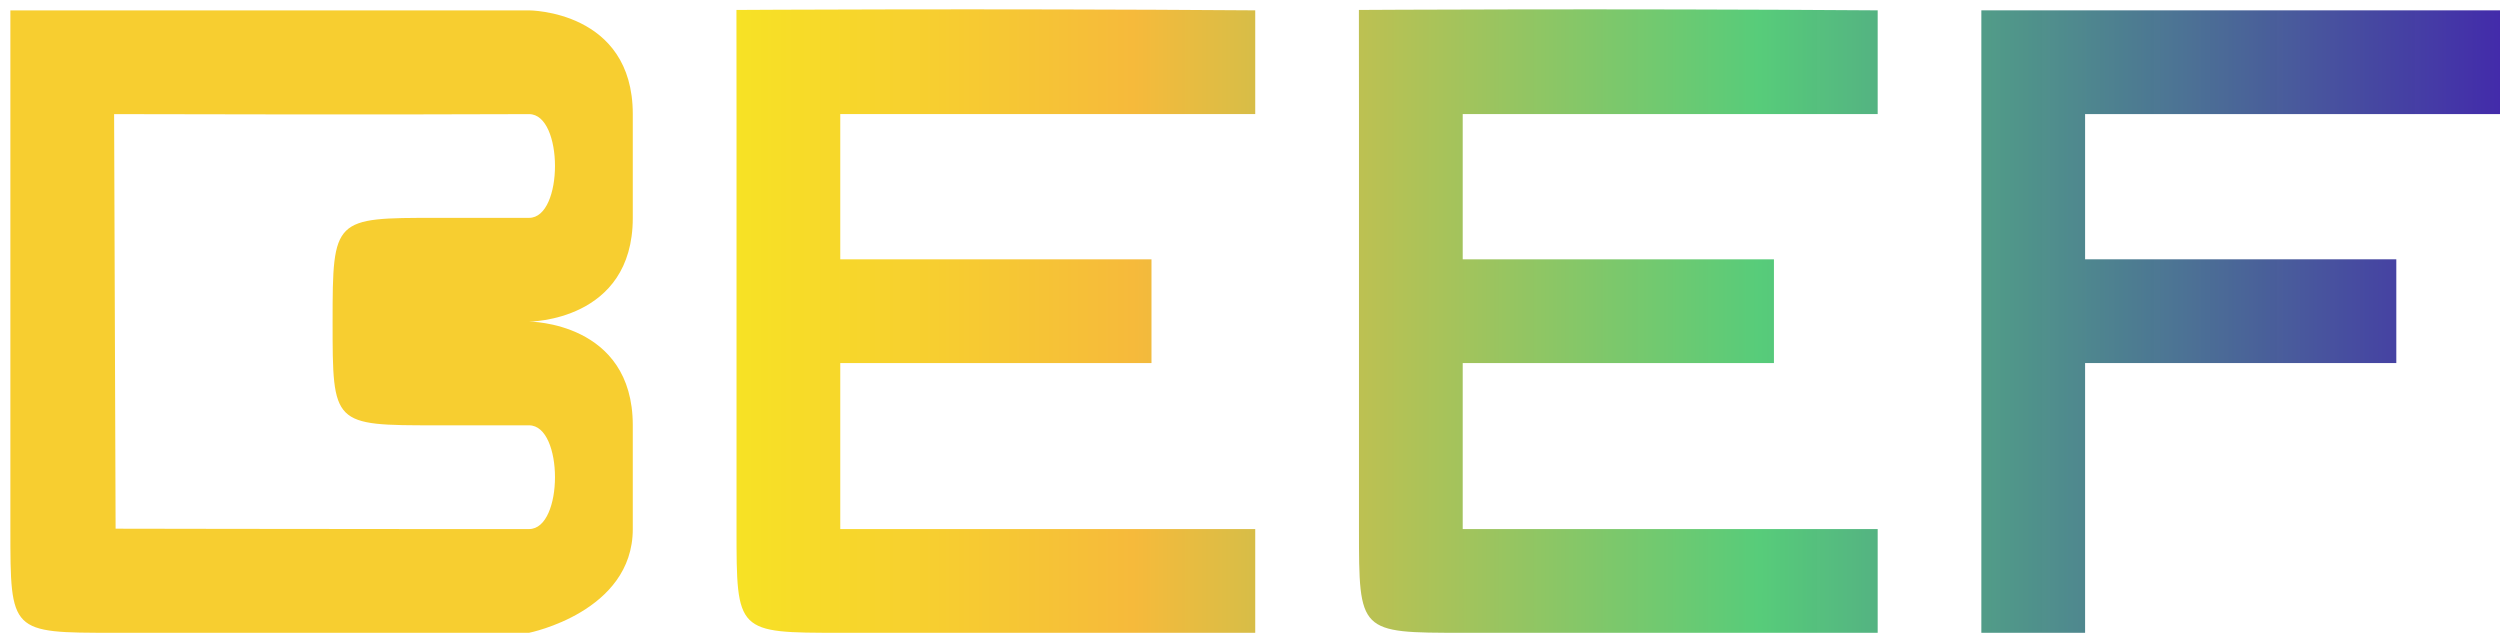
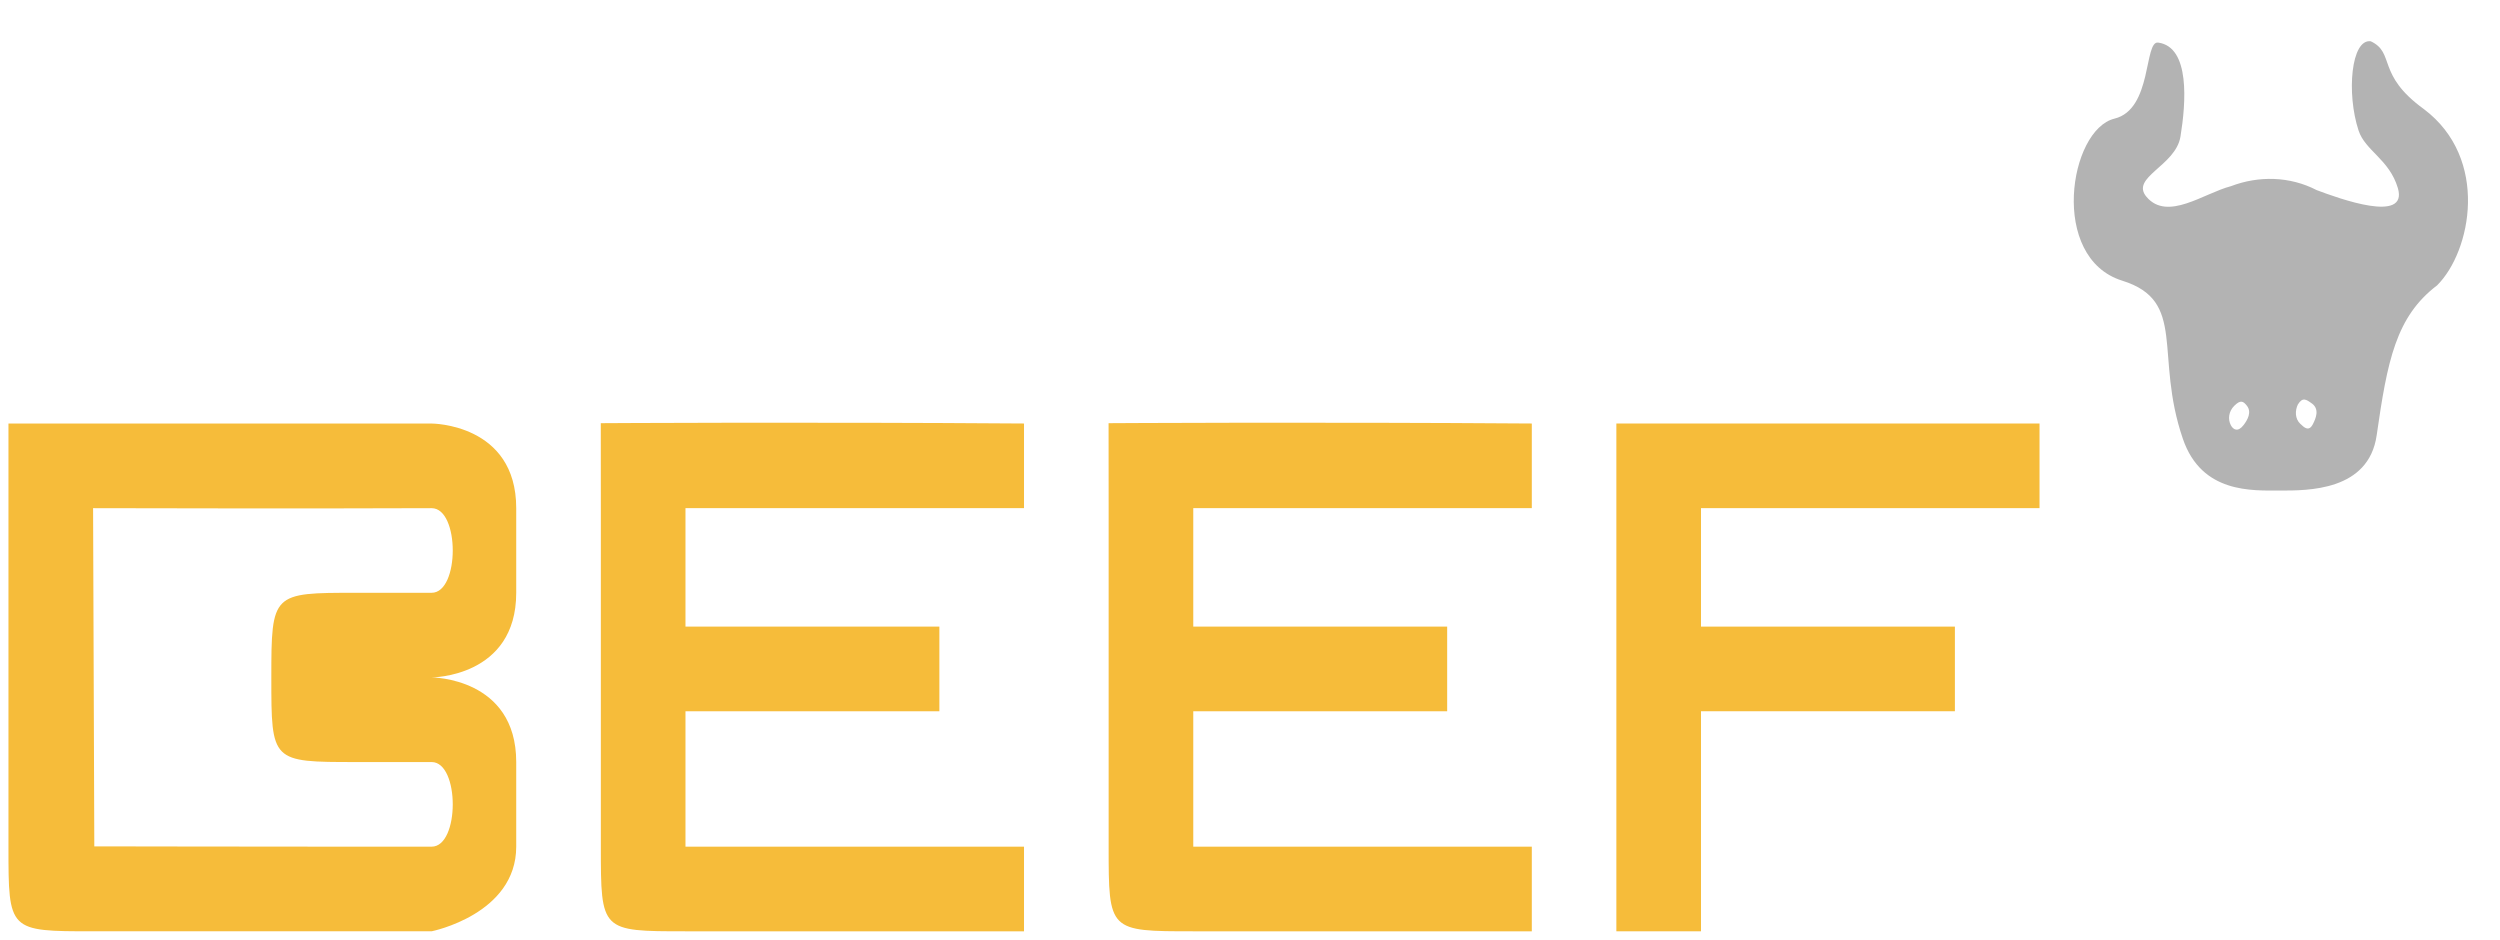
- <svg xmlns="http://www.w3.org/2000/svg" xmlns:xlink="http://www.w3.org/1999/xlink" width="31.882mm" height="8.202mm" viewBox="0 0 31.882 8.202" version="1.1" id="svg8">
+ <svg xmlns="http://www.w3.org/2000/svg" xmlns:xlink="http://www.w3.org/1999/xlink" width="39.081mm" height="14.691mm" viewBox="0 0 39.081 14.691" version="1.1" id="svg8">
  <defs id="defs2">
    <linearGradient id="linearGradient1104">
-       <stop style="stop-color:#f8f719;stop-opacity:1" offset="0" id="stop1102" />
-       <stop style="stop-color:#f6ba3b;stop-opacity:1" offset="0.307" id="stop1100" />
-       <stop id="stop1098" offset="0.625" style="stop-color:#57cc7a;stop-opacity:1" />
-       <stop id="stop1096" offset="0.858" style="stop-color:#486895;stop-opacity:0.984;" />
-       <stop style="stop-color:#3e26a8;stop-opacity:0.976" offset="1" id="stop1094" />
+       <stop id="stop1094" offset="0" style="stop-color:#3e26a8;stop-opacity:0.976" />
+       <stop style="stop-color:#486895;stop-opacity:0.984;" offset="0.142" id="stop1096" />
+       <stop style="stop-color:#57cc7a;stop-opacity:1" offset="0.375" id="stop1098" />
+       <stop id="stop1100" offset="0.693" style="stop-color:#f6ba3b;stop-opacity:1" />
+       <stop id="stop1102" offset="1" style="stop-color:#f8f719;stop-opacity:1" />
    </linearGradient>
    <linearGradient id="linearGradient1007">
      <stop id="stop1003" offset="0" style="stop-color:#000000;stop-opacity:1;" />
      <stop id="stop1005" offset="1" style="stop-color:#000000;stop-opacity:0" />
    </linearGradient>
    <linearGradient id="linearGradient972">
      <stop style="stop-color:#dfb51a;stop-opacity:1" offset="0" id="stop968" />
      <stop style="stop-color:#4747eb;stop-opacity:1" offset="1" id="stop970" />
    </linearGradient>
    <linearGradient id="linearGradient966">
      <stop style="stop-color:#dfb51a;stop-opacity:1" offset="0" id="stop962" />
      <stop id="stop991" offset="1" style="stop-color:#a68f80;stop-opacity:1;" />
    </linearGradient>
    <linearGradient id="linearGradient923">
      <stop id="stop919" offset="0" style="stop-color:#00801b;stop-opacity:0" />
      <stop id="stop921" offset="1" style="stop-color:#00801b;stop-opacity:0;" />
    </linearGradient>
    <linearGradient id="linearGradient917">
      <stop id="stop913" offset="0" style="stop-color:#dfb51a;stop-opacity:1" />
      <stop id="stop915" offset="1" style="stop-color:#3e26a8;stop-opacity:1" />
    </linearGradient>
    <linearGradient id="linearGradient911">
      <stop id="stop907" offset="0" style="stop-color:#00801b;stop-opacity:0" />
      <stop id="stop909" offset="1" style="stop-color:#00801b;stop-opacity:0;" />
    </linearGradient>
    <linearGradient xlink:href="#linearGradient923" id="linearGradient901" x1="54.438" y1="39.56" x2="83.443" y2="38.701" gradientUnits="userSpaceOnUse" />
    <linearGradient xlink:href="#linearGradient911" id="linearGradient905" x1="54.438" y1="39.56" x2="83.443" y2="38.701" gradientUnits="userSpaceOnUse" />
    <linearGradient xlink:href="#linearGradient1007" id="linearGradient946" x1="56.885" y1="40.354" x2="83.344" y2="40.354" gradientUnits="userSpaceOnUse" />
    <linearGradient xlink:href="#linearGradient966" id="linearGradient948" gradientUnits="userSpaceOnUse" x1="63.5" y1="39.56" x2="73.587" y2="39.56" />
    <linearGradient xlink:href="#linearGradient917" id="linearGradient952" gradientUnits="userSpaceOnUse" x1="63.5" y1="39.56" x2="85.99" y2="39.56" />
    <linearGradient xlink:href="#linearGradient972" id="linearGradient974" gradientUnits="userSpaceOnUse" x1="63.5" y1="39.56" x2="85.99" y2="39.56" />
    <linearGradient xlink:href="#linearGradient1007" id="linearGradient4809" gradientUnits="userSpaceOnUse" x1="56.885" y1="40.354" x2="83.344" y2="40.354" />
-     <linearGradient xlink:href="#linearGradient1104" id="linearGradient4811" x1="60.833" y1="40.348" x2="85.99" y2="40.348" gradientUnits="userSpaceOnUse" />
+     <linearGradient xlink:href="#linearGradient1007" id="linearGradient868" gradientUnits="userSpaceOnUse" x1="56.885" y1="40.354" x2="83.344" y2="40.354" gradientTransform="matrix(0.2645833,0,0,0.2645833,-423.4987,-139.2383)" />
+     <linearGradient xlink:href="#linearGradient1007" id="linearGradient899" gradientUnits="userSpaceOnUse" x1="56.885" y1="40.354" x2="83.344" y2="40.354" />
+     <linearGradient xlink:href="#linearGradient1104" id="linearGradient902" x1="39.748" y1="40.164" x2="52.934" y2="40.164" gradientUnits="userSpaceOnUse" gradientTransform="matrix(3.779528,0,0,3.779528,-204.5,-137.0195)" />
  </defs>
-   <g id="layer1" transform="translate(-54.10729,-36.25308)">
+   <g id="layer1" transform="translate(-30.58089,-41.27051)">
    <g id="g938" style="fill-opacity:1;stroke:url(#linearGradient946)">
-       <path id="path823" transform="scale(0.2645833)" d="m 205,137.52 v 5 20 c 0,5 0,5 5,5 h 20 c 0,0 5,-1 5,-5 v -5 c 0,-5 -5,-5 -5,-5 0,0 5,1e-5 5,-5 v -5 c 0,-5 -5,-5 -5,-5 z m 5,5 c 0,0 13.436,0.033 20,0 1.667,-1e-5 1.667,5 0,5 -2,1e-5 -4.469,0 -4.469,0 -4.942,-1e-5 -5,0 -5,5 0,5 0,5 5,5 5,0 3.469,1e-5 4.469,0 1.667,-1e-5 1.667,5 0,5 -2,1e-5 -5,0 -5,0 -5.278,0 -14.928,-0.018 -14.928,-0.018 z" style="fill:#f7ce30;fill-opacity:1;stroke:url(#linearGradient4809);stroke-width:1px;stroke-linecap:butt;stroke-linejoin:round;stroke-opacity:1" />
-       <g id="g1001" style="fill:url(#linearGradient4811);fill-opacity:1;stroke:#000000;stroke-opacity:1">
-         <path style="fill:url(#linearGradient4811);fill-opacity:1;stroke:none;stroke-width:0.265;stroke-linecap:round;stroke-linejoin:round;stroke-miterlimit:4;stroke-dasharray:none;stroke-opacity:1" d="m 63.5,37.708 c 2e-6,1.323 0,5.292 0,5.292 0,1.323 2e-6,1.323 1.323,1.323 l 5.292,-10e-7 V 43 L 66.146,43 h -1.323 v -1.323 l -2e-6,-0.794 h 3.969 v -1.323 h -3.969 v -1.852 l 5.292,2e-6 v -1.323 c -3.483,-0.025 -6.616,-0.005 -6.616,-0.005 0,0 4.61e-4,0.713 0.001,1.328 z" id="path825" />
-         <path style="fill:url(#linearGradient4811);fill-opacity:1;stroke:none;stroke-width:0.265px;stroke-linecap:butt;stroke-linejoin:round;stroke-opacity:1" d="m 79.375,36.385 v 1.323 L 79.375,43 v 1.323 h 1.323 l -10e-7,-3.44 h 3.969 v -1.323 h -3.969 v -1.852 l 5.292,10e-7 10e-7,-1.323 z" id="path837" />
-         <path id="path841" d="m 71.438,37.708 c 2e-6,1.323 0,5.292 0,5.292 0,1.323 2e-6,1.323 1.323,1.323 l 5.292,-1e-6 V 43 l -3.969,2e-6 h -1.323 v -1.323 l -2e-6,-0.794 h 3.969 v -1.323 h -3.969 v -1.852 l 5.292,2e-6 v -1.323 c -3.483,-0.025 -6.616,-0.005 -6.616,-0.005 0,0 4.61e-4,0.713 0.001,1.328 z" style="fill:url(#linearGradient4811);fill-opacity:1;stroke:none;stroke-width:0.265;stroke-linecap:round;stroke-linejoin:round;stroke-miterlimit:4;stroke-dasharray:none;stroke-opacity:1" />
+       <path style="fill:#b3b3b3;fill-opacity:1;stroke:#cccccc;stroke-width:1;stroke-opacity:0" d="m 67.643,41.916 c -0.308,-0.044 -0.384,0.812 -0.192,1.395 0.104,0.316 0.481,0.451 0.614,0.899 0.166,0.56 -0.919,0.164 -1.27,0.032 -0.417,-0.216 -0.904,-0.227 -1.339,-0.061 -0.425,0.11 -0.991,0.552 -1.319,0.168 -0.262,-0.307 0.455,-0.482 0.53,-0.944 0.085,-0.522 0.155,-1.4 -0.349,-1.469 -0.224,-0.031 -0.087,1.044 -0.683,1.189 -0.708,0.172 -1.024,2.175 0.121,2.533 1.02,0.318 0.497,1.157 0.949,2.474 0.294,0.856 1.085,0.806 1.517,0.807 0.432,4.13e-4 1.387,0.009 1.512,-0.864 0.167,-1.163 0.299,-1.853 0.945,-2.344 0.535,-0.533 0.82,-1.982 -0.207,-2.755 -0.748,-0.541 -0.444,-0.878 -0.83,-1.06 z m -0.921,5.662 c 0.124,0.091 0.058,0.237 0.017,0.319 -0.063,0.126 -0.134,0.061 -0.198,0 -0.088,-0.083 -0.083,-0.21 -0.039,-0.303 0.073,-0.118 0.128,-0.083 0.219,-0.016 z m -1.016,0.036 c 0.077,0.098 0.011,0.22 -0.054,0.303 -0.088,0.114 -0.161,0.07 -0.198,0 -0.048,-0.092 -0.035,-0.215 0.054,-0.303 0.102,-0.101 0.143,-0.069 0.198,0 z" id="path866" />
+       <g id="g891" style="fill:#f6bc3a;fill-opacity:1;stroke:url(#linearGradient899)" transform="translate(-23.5264,11.50595)">
+         <path style="fill:#f6bc3a;fill-opacity:1;stroke:url(#linearGradient4809);stroke-width:1px;stroke-linecap:butt;stroke-linejoin:round;stroke-opacity:1" d="m 205,137.52 v 5 20 c 0,5 0,5 5,5 h 20 c 0,0 5,-1 5,-5 v -5 c 0,-5 -5,-5 -5,-5 0,0 5,1e-5 5,-5 v -5 c 0,-5 -5,-5 -5,-5 z m 5,5 c 0,0 13.436,0.033 20,0 1.667,-1e-5 1.667,5 0,5 -2,1e-5 -4.469,0 -4.469,0 -4.942,-1e-5 -5,0 -5,5 0,5 0,5 5,5 5,0 3.469,1e-5 4.469,0 1.667,-1e-5 1.667,5 0,5 -2,1e-5 -5,0 -5,0 -5.278,0 -14.928,-0.018 -14.928,-0.018 z" transform="scale(0.2645833)" id="path823" />
+         <g style="fill:#f6bc3a;fill-opacity:1;stroke:#000000;stroke-opacity:1" id="g1001">
+           <path id="path825" d="m 63.5,37.708 c 2e-6,1.323 0,5.292 0,5.292 0,1.323 2e-6,1.323 1.323,1.323 l 5.292,-10e-7 V 43 L 66.146,43 h -1.323 v -1.323 l -2e-6,-0.794 h 3.969 v -1.323 h -3.969 v -1.852 l 5.292,2e-6 v -1.323 c -3.483,-0.025 -6.616,-0.005 -6.616,-0.005 0,0 4.61e-4,0.713 0.001,1.328 z" style="fill:#f6bc3a;fill-opacity:1;stroke:none;stroke-width:0.265;stroke-linecap:round;stroke-linejoin:round;stroke-miterlimit:4;stroke-dasharray:none;stroke-opacity:1" />
+           <path id="path837" d="m 79.375,36.385 v 1.323 L 79.375,43 v 1.323 h 1.323 l -10e-7,-3.44 h 3.969 v -1.323 h -3.969 v -1.852 l 5.292,10e-7 10e-7,-1.323 z" style="fill:#f6bc3a;fill-opacity:1;stroke:none;stroke-width:0.265px;stroke-linecap:butt;stroke-linejoin:round;stroke-opacity:1" />
+           <path style="fill:#f6bc3a;fill-opacity:1;stroke:none;stroke-width:0.265;stroke-linecap:round;stroke-linejoin:round;stroke-miterlimit:4;stroke-dasharray:none;stroke-opacity:1" d="m 71.438,37.708 c 2e-6,1.323 0,5.292 0,5.292 0,1.323 2e-6,1.323 1.323,1.323 l 5.292,-1e-6 V 43 l -3.969,2e-6 h -1.323 v -1.323 l -2e-6,-0.794 h 3.969 v -1.323 h -3.969 v -1.852 l 5.292,2e-6 v -1.323 c -3.483,-0.025 -6.616,-0.005 -6.616,-0.005 0,0 4.61e-4,0.713 0.001,1.328 z" id="path841" />
+         </g>
      </g>
    </g>
  </g>
</svg>
